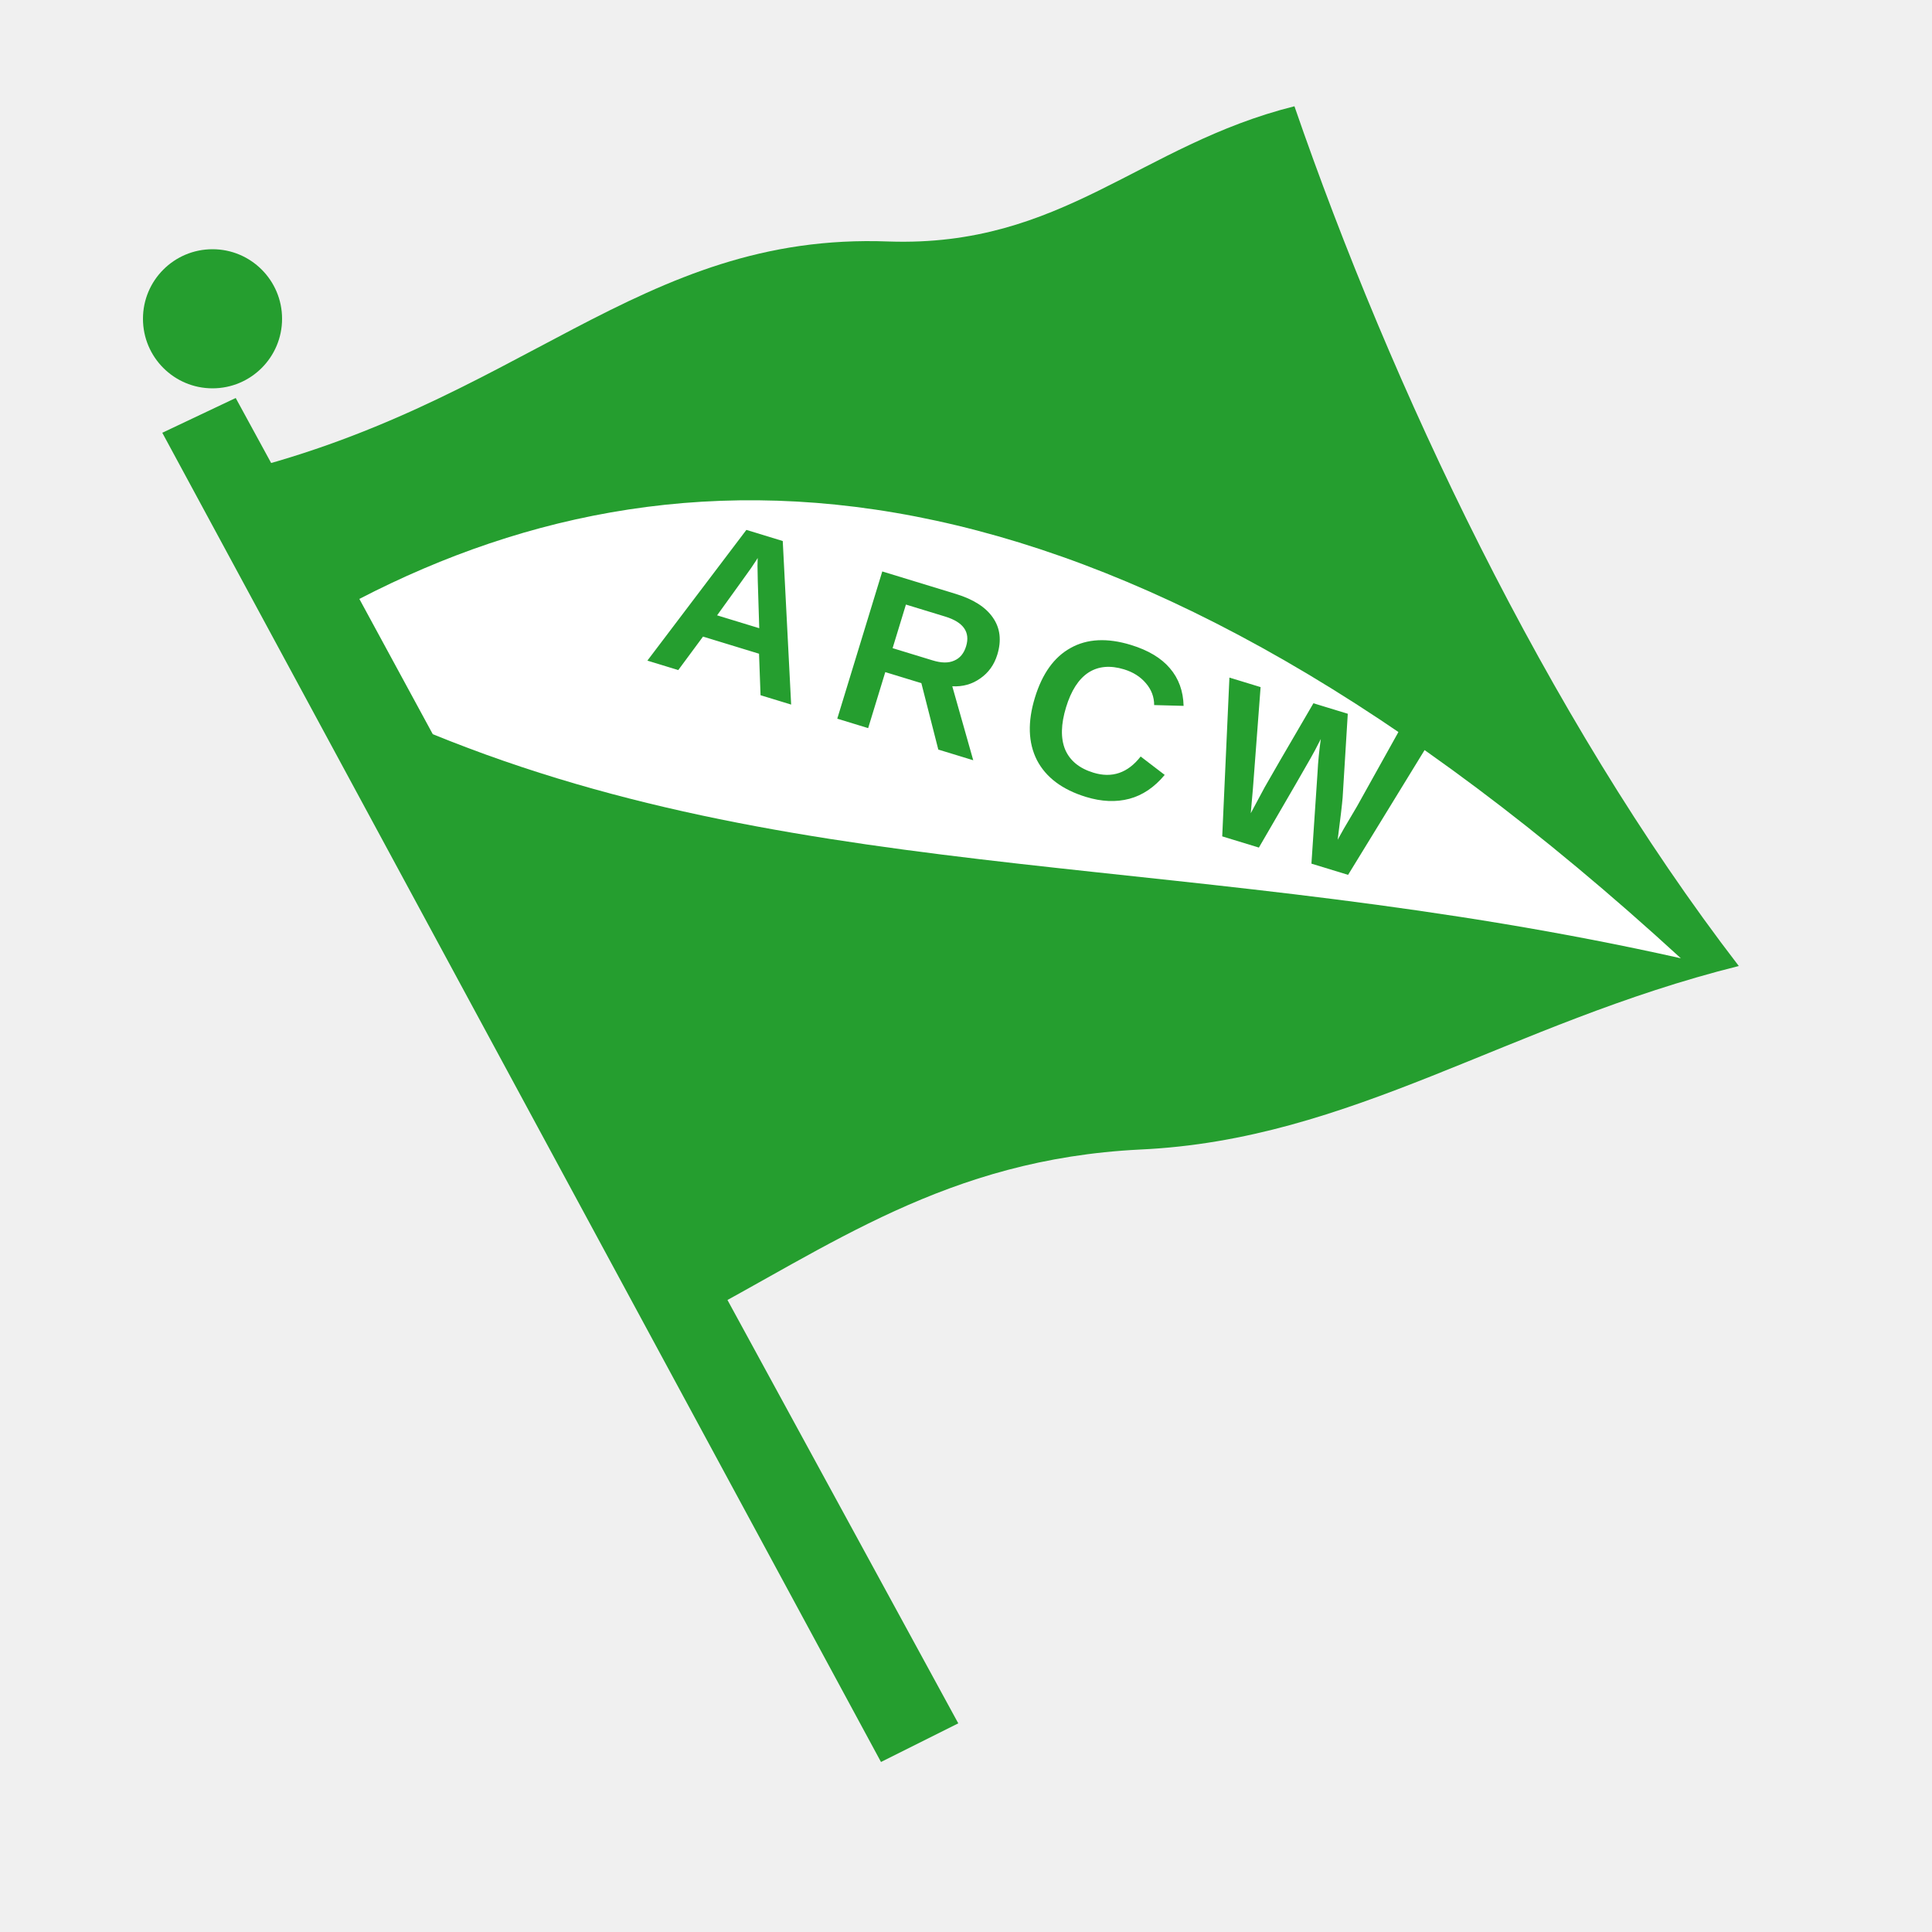
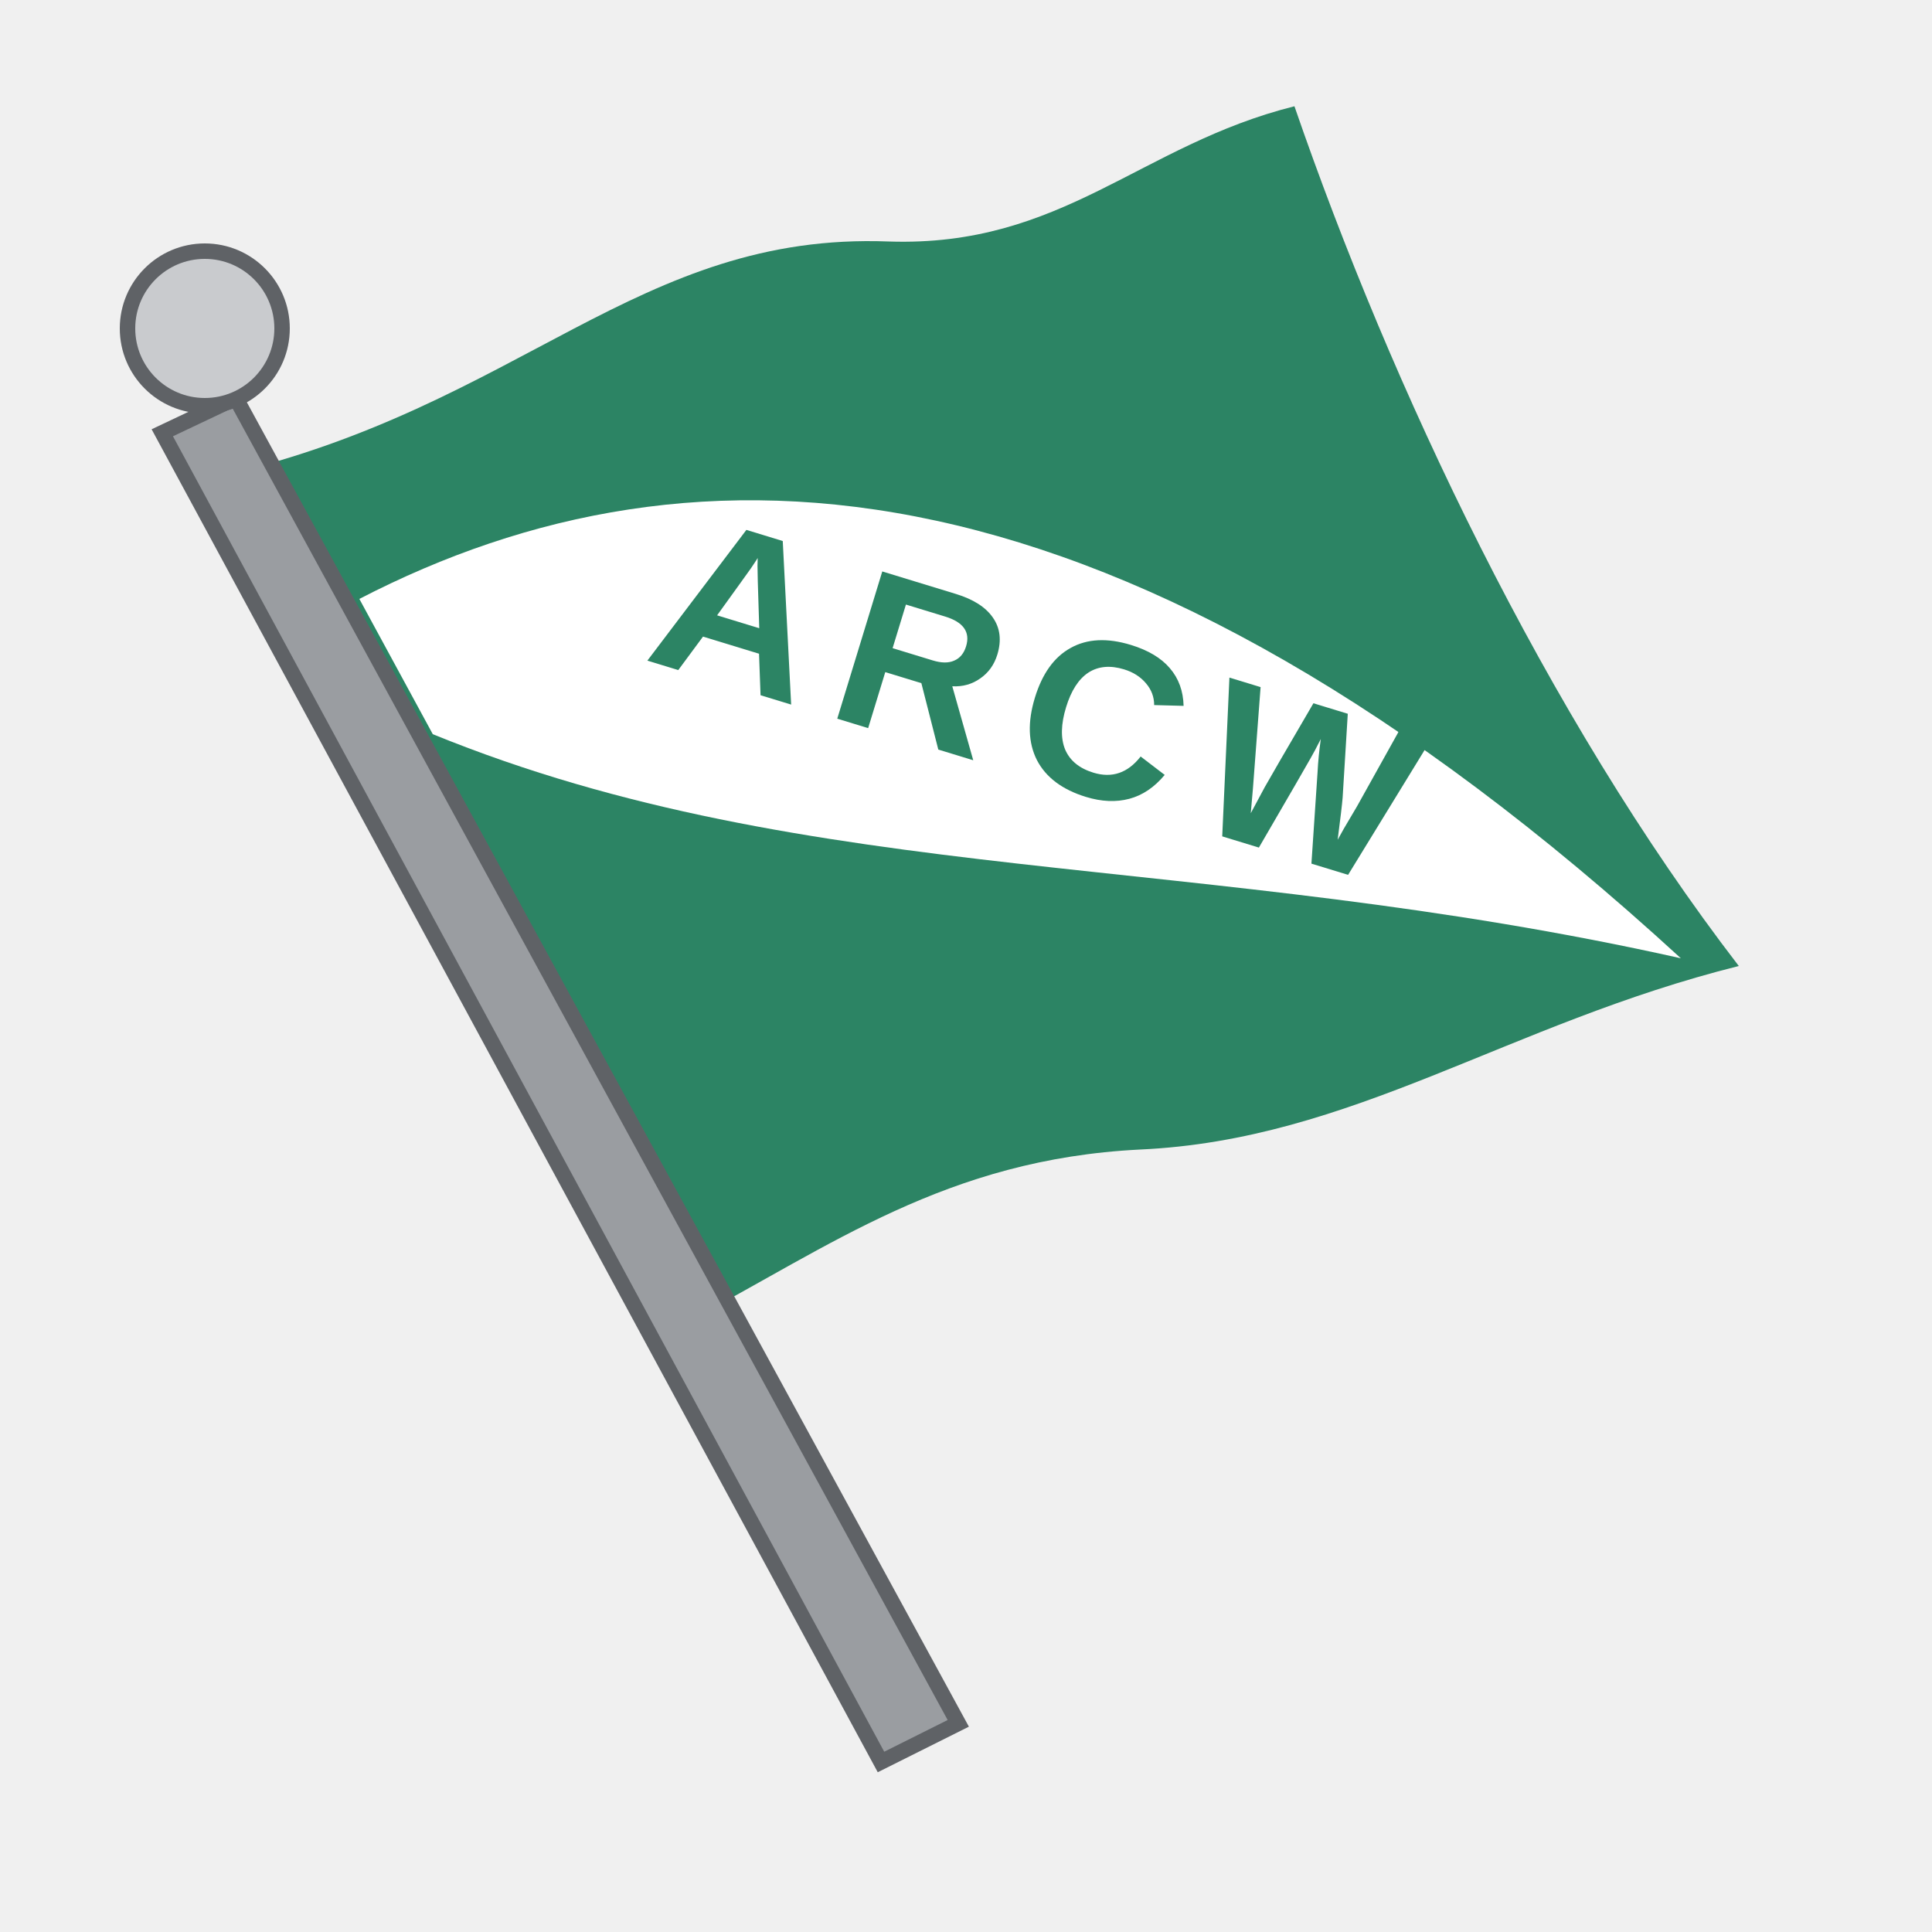
<svg xmlns="http://www.w3.org/2000/svg" viewBox="0 0 100 100">
-   <g fill="#259e2f">
-     <circle cx="11" cy="16.5" r="3.6" />
-     <path d="M12.2 20.6 L49.6 89.2 L45.6 91.2 L8.4 22.4 Z" />
-     <path d="M11.6 24.6 C27 21 33 12 46 12.5 C55 12.8 59 7.5 67 5.5 C72 20 80 37 90 50 C78 53 70 59 59 59.5 C49 60 43 64.5 35.6 68.4 Z" />
-   </g>
-   <path fill="#fff" d="M18.6 31 C36 22 58 23 87 49.6 C62 44 42 46 22.4 38 Z" />
-   <text x="0" y="0" transform="translate(52.5 40) rotate(17)" text-anchor="middle" font-family="Arial, Helvetica, sans-serif" font-weight="700" font-size="11.6" letter-spacing="1.4" fill="#259e2f">ARCW</text>
+   <path fill="#2c8464" d="M11.6 24.6 C27 21 33 12 46 12.5 C55 12.8 59 7.5 67 5.5 C72 20 80 37 90 50 C78 53 70 59 59 59.5 C49 60 43 64.5 35.6 68.4 Z" />
+   <path fill="#ffffff" d="M18.6 31 C36 22 58 23 87 49.6 C62 44 42 46 22.4 38 Z" />
+   <text x="0" y="0" transform="translate(52.5 40) rotate(17)" text-anchor="middle" font-family="Arial, Helvetica, sans-serif" font-weight="700" font-size="11.6" letter-spacing="1.4" fill="#2c8464">ARCW</text>
+   <path fill="#9a9da1" stroke="#5f6266" stroke-width=".8" d="M12.2 20.6 L49.6 89.2 L45.6 91.2 L8.4 22.4 Z" />
+   <circle cx="10.6" cy="17" r="4" fill="#c9cbce" stroke="#5f6266" stroke-width=".8" />
</svg>
